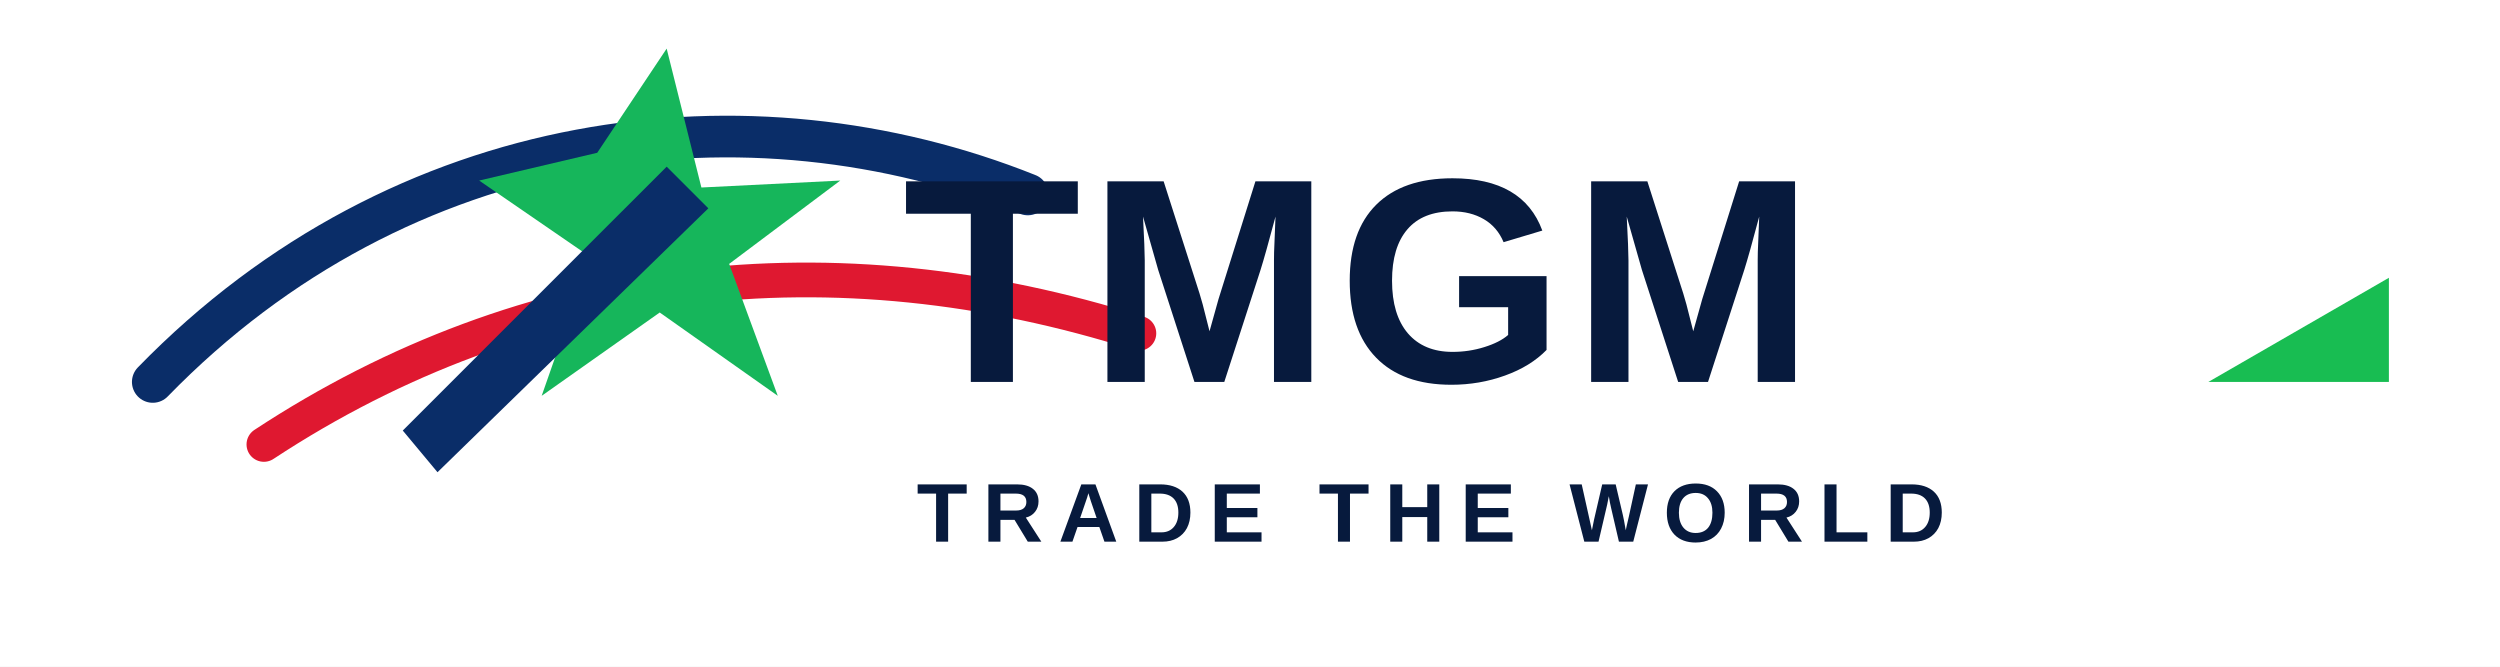
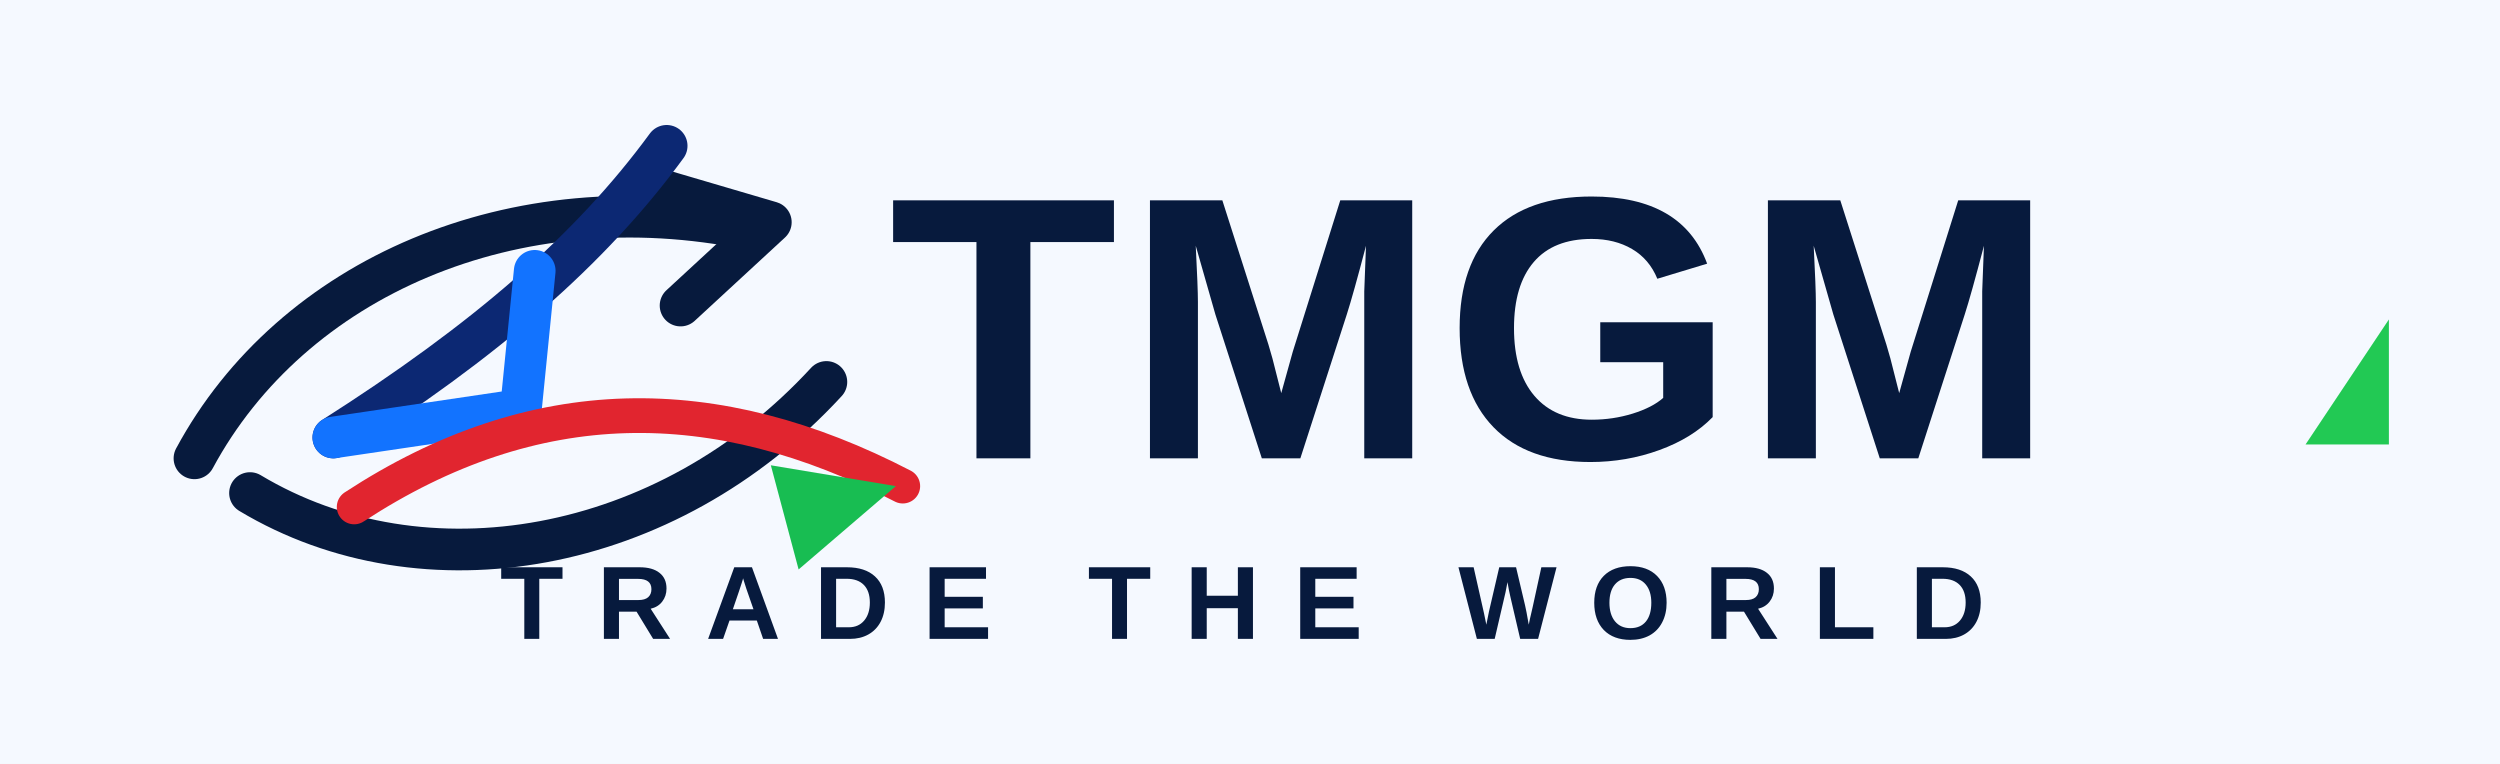
- <svg xmlns="http://www.w3.org/2000/svg" viewBox="0 0 360 96" role="img" aria-label="TMGM Trade The World">
-   <rect width="360" height="96" fill="white" />
-   <path d="M22 55C58 18 108 12 148 28" fill="none" stroke="#0a2d68" stroke-width="6" stroke-linecap="round" />
-   <path d="M38 64C76 39 120 34 164 48" fill="none" stroke="#df1830" stroke-width="5" stroke-linecap="round" />
-   <path d="M86 22l10-15 5 20 20-1-16 12 7 19-17-12-17 12 7-20-16-11z" fill="#16b65b" />
-   <path d="M58 62l38-38 6 6-39 38z" fill="#0a2d68" />
-   <text x="130" y="55" font-family="Arial Black, Arial, sans-serif" font-size="42" font-weight="900" fill="#071a3d" letter-spacing="1">TMGM</text>
-   <path d="M318 55h26v-15z" fill="#18bd52" />
-   <text x="132" y="78" font-family="Arial, sans-serif" font-size="12" font-weight="800" fill="#071a3d" letter-spacing="2.2">TRADE THE WORLD</text>
+ <svg xmlns="http://www.w3.org/2000/svg" viewBox="0 0 360 110" role="img" aria-label="TMGM Trade The World">
+   <rect width="360" height="110" fill="#f5f9ff" />
+   <g transform="translate(20 16)">
+     <path d="M8 50C22 24 54 10 88 17" fill="none" stroke="#071a3d" stroke-width="6" stroke-linecap="round" />
+     <path d="M16 55C41 70 76 64 99 39" fill="none" stroke="#071a3d" stroke-width="6" stroke-linecap="round" />
+     <path d="M74 11l17 5-13 12" fill="none" stroke="#071a3d" stroke-width="6" stroke-linecap="round" stroke-linejoin="round" />
+     <path d="M28 47c22-14 37-27 48-42" fill="none" stroke="#0c2873" stroke-width="6" stroke-linecap="round" />
+     <path d="M28 47l27-4 2-20" fill="none" stroke="#1273ff" stroke-width="6" stroke-linecap="round" stroke-linejoin="round" />
+     <path d="M31 57c26-17 52-17 79-3" fill="none" stroke="#e1252f" stroke-width="5" stroke-linecap="round" />
+     <path d="M91 51l18 3-14 12" fill="#18bd52" />
+   </g>
+   <text x="128" y="66" font-family="Arial Black, Arial, sans-serif" font-size="54" font-weight="900" fill="#071a3d" letter-spacing="1">TMGM</text>
+   <path d="M332 64h12v-18z" fill="#22c954" />
+   <text x="72" y="92" font-family="Arial, sans-serif" font-size="15" font-weight="900" fill="#071a3d" letter-spacing="4.8">TRADE THE WORLD</text>
</svg>
